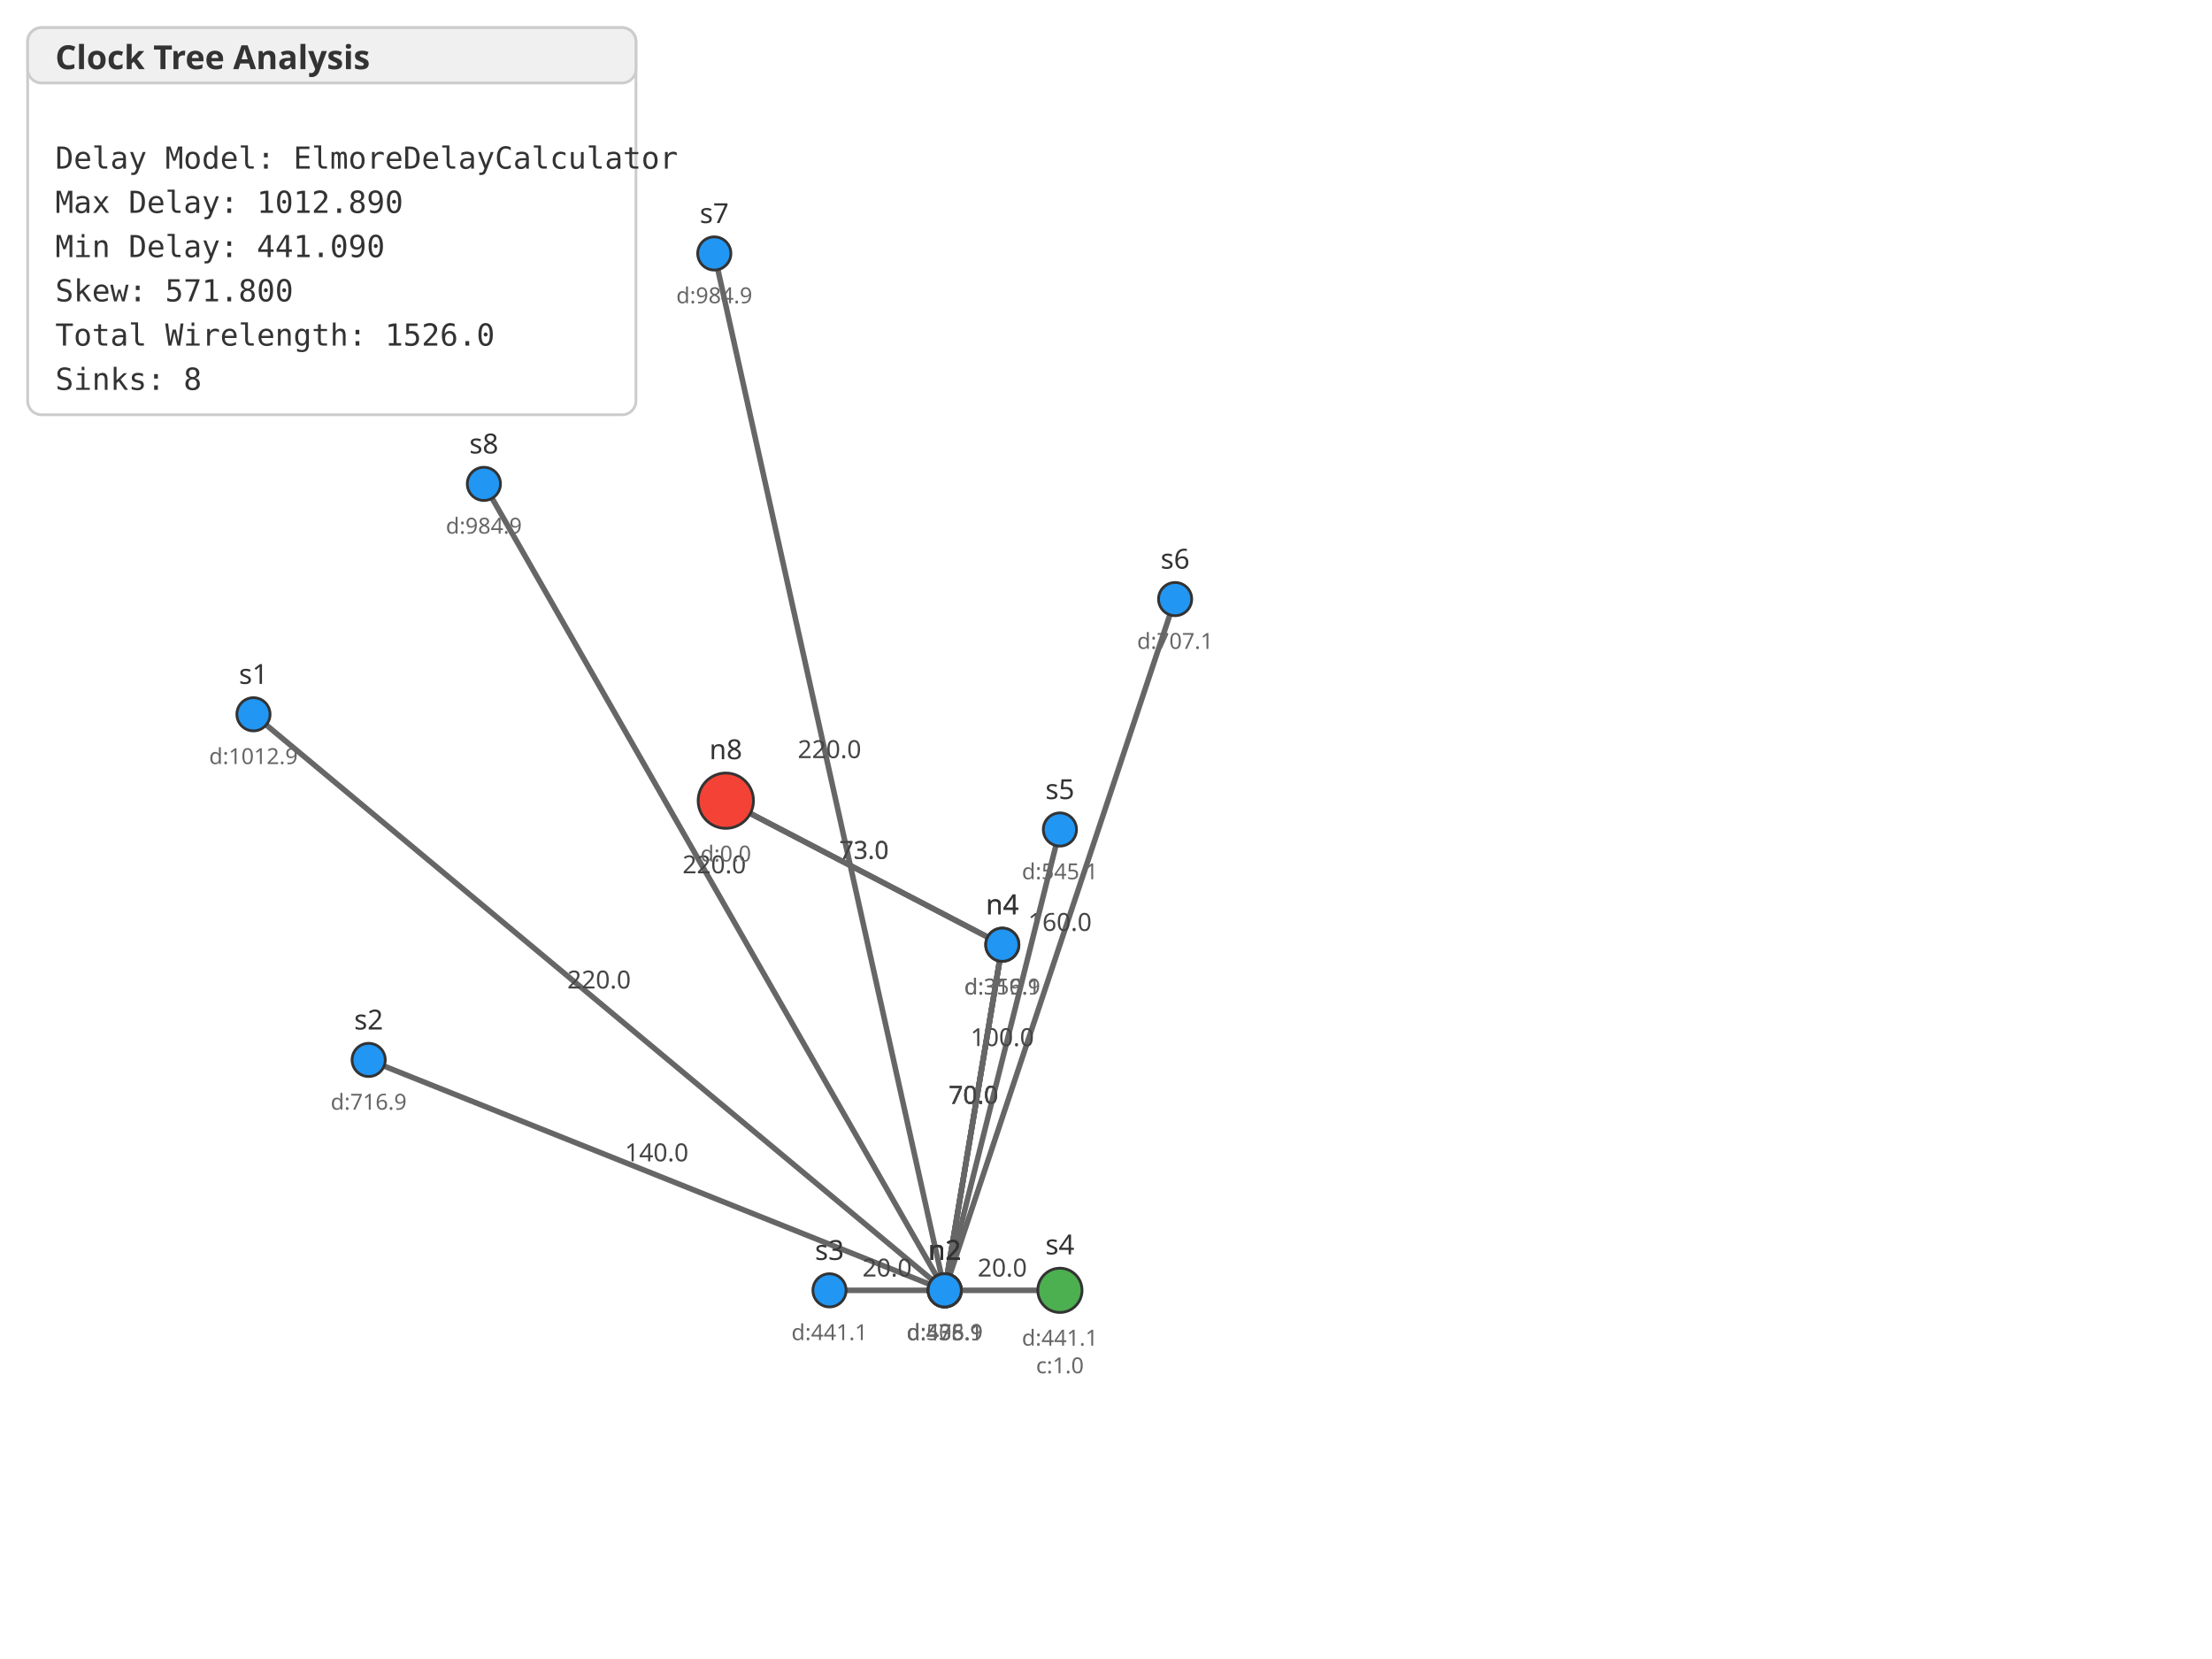
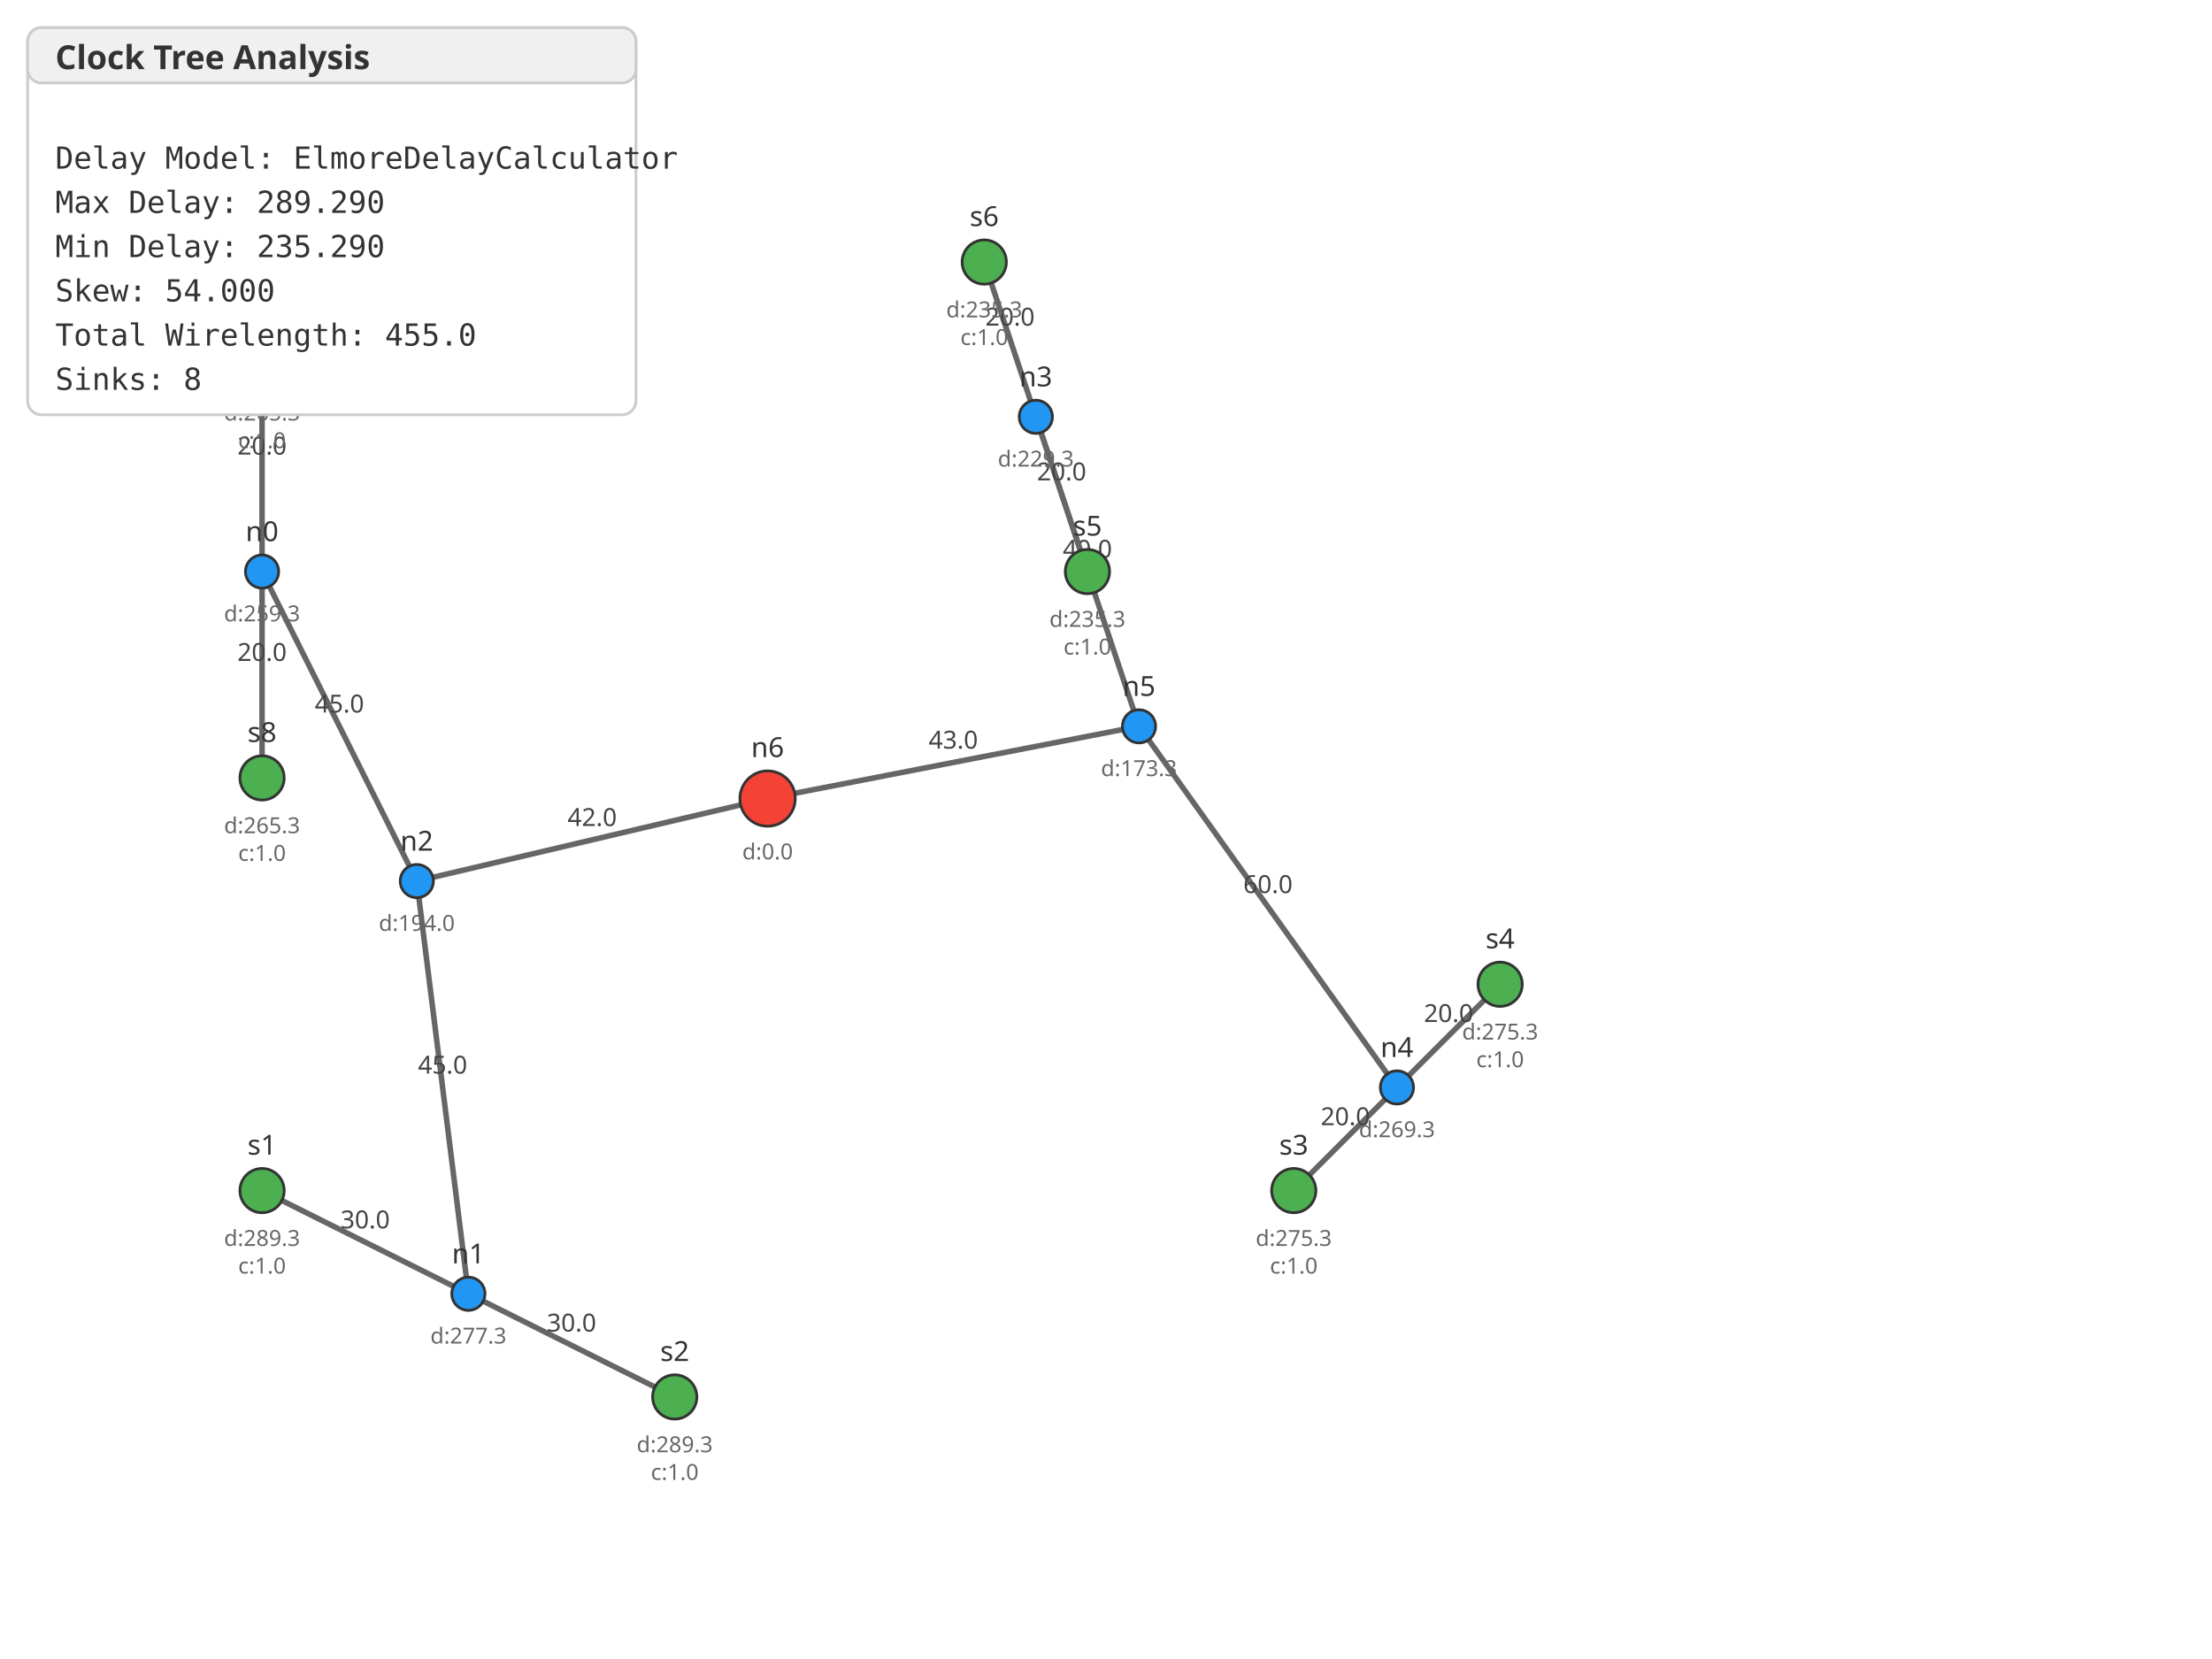
<svg xmlns="http://www.w3.org/2000/svg" width="800" height="600">
  <style>
  .node-label { font: 10px sans-serif; fill: #333; }
  .delay-label { font: 8px sans-serif; fill: #666; }
  .wire-label { font: 9px sans-serif; fill: #444; }
  .analysis-label { font: 12px sans-serif; fill: #333; }
</style>
  <rect width="100%" height="100%" fill="white" />
  <g class="clock-tree">
-     <line x1="262.5" y1="289.583" x2="362.5" y2="341.667" stroke="#666666" stroke-width="2" stroke-linecap="round" />
-     <text x="312.5" y="310.625" class="wire-label" text-anchor="middle">73.0</text>
-     <line x1="362.5" y1="341.667" x2="341.667" y2="466.667" stroke="#666666" stroke-width="2" stroke-linecap="round" />
-     <text x="352.083" y="399.167" class="wire-label" text-anchor="middle">70.0</text>
-     <line x1="341.667" y1="466.667" x2="258.333" y2="91.667" stroke="#666666" stroke-width="2" stroke-linecap="round" />
-     <text x="300.0" y="274.167" class="wire-label" text-anchor="middle">220.0</text>
-     <line x1="341.667" y1="466.667" x2="175.0" y2="175.0" stroke="#666666" stroke-width="2" stroke-linecap="round" />
-     <text x="258.333" y="315.833" class="wire-label" text-anchor="middle">220.0</text>
-     <line x1="362.5" y1="341.667" x2="341.667" y2="466.667" stroke="#666666" stroke-width="2" stroke-linecap="round" />
-     <text x="352.083" y="399.167" class="wire-label" text-anchor="middle">70.0</text>
-     <line x1="341.667" y1="466.667" x2="91.667" y2="258.333" stroke="#666666" stroke-width="2" stroke-linecap="round" />
-     <text x="216.667" y="357.5" class="wire-label" text-anchor="middle">220.0</text>
-     <line x1="341.667" y1="466.667" x2="133.333" y2="383.333" stroke="#666666" stroke-width="2" stroke-linecap="round" />
-     <text x="237.5" y="420.0" class="wire-label" text-anchor="middle">140.0</text>
-     <line x1="262.5" y1="289.583" x2="362.5" y2="341.667" stroke="#666666" stroke-width="2" stroke-linecap="round" />
-     <text x="312.5" y="310.625" class="wire-label" text-anchor="middle">73.0</text>
-     <line x1="362.5" y1="341.667" x2="341.667" y2="466.667" stroke="#666666" stroke-width="2" stroke-linecap="round" />
-     <text x="352.083" y="399.167" class="wire-label" text-anchor="middle">70.0</text>
-     <line x1="341.667" y1="466.667" x2="425.0" y2="216.667" stroke="#666666" stroke-width="2" stroke-linecap="round" />
-     <text x="383.333" y="336.667" class="wire-label" text-anchor="middle">160.0</text>
-     <line x1="341.667" y1="466.667" x2="383.333" y2="300.0" stroke="#666666" stroke-width="2" stroke-linecap="round" />
-     <text x="362.5" y="378.333" class="wire-label" text-anchor="middle">100.0</text>
-     <line x1="362.5" y1="341.667" x2="341.667" y2="466.667" stroke="#666666" stroke-width="2" stroke-linecap="round" />
-     <text x="352.083" y="399.167" class="wire-label" text-anchor="middle">70.0</text>
-     <line x1="341.667" y1="466.667" x2="300.0" y2="466.667" stroke="#666666" stroke-width="2" stroke-linecap="round" />
-     <text x="320.833" y="461.667" class="wire-label" text-anchor="middle">20.0</text>
-     <line x1="341.667" y1="466.667" x2="383.333" y2="466.667" stroke="#666666" stroke-width="2" stroke-linecap="round" />
-     <text x="362.5" y="461.667" class="wire-label" text-anchor="middle">20.0</text>
-     <circle cx="262.5" cy="289.583" r="10" fill="#F44336" stroke="#333" stroke-width="1" />
-     <text x="262.5" y="274.583" class="node-label" text-anchor="middle">n8</text>
-     <text x="262.5" y="311.583" class="delay-label" text-anchor="middle">d:0.0</text>
-     <circle cx="362.5" cy="341.667" r="6" fill="#2196F3" stroke="#333" stroke-width="1" />
-     <text x="362.5" y="330.667" class="node-label" text-anchor="middle">n4</text>
-     <text x="362.5" y="359.667" class="delay-label" text-anchor="middle">d:359.9</text>
-     <circle cx="341.667" cy="466.667" r="6" fill="#2196F3" stroke="#333" stroke-width="1" />
-     <text x="341.667" y="455.667" class="node-label" text-anchor="middle">n2</text>
-     <text x="341.667" y="484.667" class="delay-label" text-anchor="middle">d:478.9</text>
-     <circle cx="258.333" cy="91.667" r="6" fill="#2196F3" stroke="#333" stroke-width="1" />
-     <text x="258.333" y="80.667" class="node-label" text-anchor="middle">s7</text>
-     <text x="258.333" y="109.667" class="delay-label" text-anchor="middle">d:984.9</text>
-     <circle cx="175.0" cy="175.0" r="6" fill="#2196F3" stroke="#333" stroke-width="1" />
-     <text x="175.0" y="164.0" class="node-label" text-anchor="middle">s8</text>
-     <text x="175.0" y="193.0" class="delay-label" text-anchor="middle">d:984.9</text>
-     <circle cx="341.667" cy="466.667" r="6" fill="#2196F3" stroke="#333" stroke-width="1" />
-     <text x="341.667" y="455.667" class="node-label" text-anchor="middle">n2</text>
-     <text x="341.667" y="484.667" class="delay-label" text-anchor="middle">d:506.9</text>
-     <circle cx="91.667" cy="258.333" r="6" fill="#2196F3" stroke="#333" stroke-width="1" />
-     <text x="91.667" y="247.333" class="node-label" text-anchor="middle">s1</text>
-     <text x="91.667" y="276.333" class="delay-label" text-anchor="middle">d:1012.9</text>
-     <circle cx="133.333" cy="383.333" r="6" fill="#2196F3" stroke="#333" stroke-width="1" />
-     <text x="133.333" y="372.333" class="node-label" text-anchor="middle">s2</text>
-     <text x="133.333" y="401.333" class="delay-label" text-anchor="middle">d:716.9</text>
-     <circle cx="362.5" cy="341.667" r="6" fill="#2196F3" stroke="#333" stroke-width="1" />
-     <text x="362.5" y="330.667" class="node-label" text-anchor="middle">n4</text>
-     <text x="362.5" y="359.667" class="delay-label" text-anchor="middle">d:316.1</text>
-     <circle cx="341.667" cy="466.667" r="6" fill="#2196F3" stroke="#333" stroke-width="1" />
-     <text x="341.667" y="455.667" class="node-label" text-anchor="middle">n2</text>
-     <text x="341.667" y="484.667" class="delay-label" text-anchor="middle">d:435.1</text>
-     <circle cx="425.0" cy="216.667" r="6" fill="#2196F3" stroke="#333" stroke-width="1" />
-     <text x="425.0" y="205.667" class="node-label" text-anchor="middle">s6</text>
-     <text x="425.0" y="234.667" class="delay-label" text-anchor="middle">d:707.1</text>
-     <circle cx="383.333" cy="300.0" r="6" fill="#2196F3" stroke="#333" stroke-width="1" />
-     <text x="383.333" y="289.0" class="node-label" text-anchor="middle">s5</text>
-     <text x="383.333" y="318.0" class="delay-label" text-anchor="middle">d:545.1</text>
-     <circle cx="341.667" cy="466.667" r="6" fill="#2196F3" stroke="#333" stroke-width="1" />
-     <text x="341.667" y="455.667" class="node-label" text-anchor="middle">n2</text>
-     <text x="341.667" y="484.667" class="delay-label" text-anchor="middle">d:435.1</text>
-     <circle cx="300.0" cy="466.667" r="6" fill="#2196F3" stroke="#333" stroke-width="1" />
-     <text x="300.0" y="455.667" class="node-label" text-anchor="middle">s3</text>
-     <text x="300.0" y="484.667" class="delay-label" text-anchor="middle">d:441.1</text>
-     <circle cx="383.333" cy="466.667" r="8" fill="#4CAF50" stroke="#333" stroke-width="1" />
-     <text x="383.333" y="453.667" class="node-label" text-anchor="middle">s4</text>
-     <text x="383.333" y="486.667" class="delay-label" text-anchor="middle">d:441.1</text>
-     <text x="383.333" y="496.667" class="delay-label" text-anchor="middle">c:1.0</text>
+     <line x1="277.612" y1="288.806" x2="150.746" y2="318.657" stroke="#666666" stroke-width="2" stroke-linecap="round" />
+     <text x="214.179" y="298.731" class="wire-label" text-anchor="middle">42.0</text>
+     <line x1="150.746" y1="318.657" x2="94.776" y2="206.716" stroke="#666666" stroke-width="2" stroke-linecap="round" />
+     <text x="122.761" y="257.687" class="wire-label" text-anchor="middle">45.0</text>
+     <line x1="94.776" y1="206.716" x2="94.776" y2="132.09" stroke="#666666" stroke-width="2" stroke-linecap="round" />
+     <text x="94.776" y="164.403" class="wire-label" text-anchor="middle">20.0</text>
+     <line x1="94.776" y1="206.716" x2="94.776" y2="281.343" stroke="#666666" stroke-width="2" stroke-linecap="round" />
+     <text x="94.776" y="239.03" class="wire-label" text-anchor="middle">20.0</text>
+     <line x1="150.746" y1="318.657" x2="169.403" y2="467.91" stroke="#666666" stroke-width="2" stroke-linecap="round" />
+     <text x="160.075" y="388.284" class="wire-label" text-anchor="middle">45.0</text>
+     <line x1="169.403" y1="467.91" x2="94.776" y2="430.597" stroke="#666666" stroke-width="2" stroke-linecap="round" />
+     <text x="132.09" y="444.254" class="wire-label" text-anchor="middle">30.0</text>
+     <line x1="169.403" y1="467.91" x2="244.03" y2="505.224" stroke="#666666" stroke-width="2" stroke-linecap="round" />
+     <text x="206.716" y="481.567" class="wire-label" text-anchor="middle">30.0</text>
+     <line x1="277.612" y1="288.806" x2="411.94" y2="262.687" stroke="#666666" stroke-width="2" stroke-linecap="round" />
+     <text x="344.776" y="270.746" class="wire-label" text-anchor="middle">43.0</text>
+     <line x1="411.94" y1="262.687" x2="374.627" y2="150.746" stroke="#666666" stroke-width="2" stroke-linecap="round" />
+     <text x="393.284" y="201.716" class="wire-label" text-anchor="middle">40.0</text>
+     <line x1="374.627" y1="150.746" x2="355.97" y2="94.776" stroke="#666666" stroke-width="2" stroke-linecap="round" />
+     <text x="365.299" y="117.761" class="wire-label" text-anchor="middle">20.0</text>
+     <line x1="374.627" y1="150.746" x2="393.284" y2="206.716" stroke="#666666" stroke-width="2" stroke-linecap="round" />
+     <text x="383.955" y="173.731" class="wire-label" text-anchor="middle">20.0</text>
+     <line x1="411.94" y1="262.687" x2="505.224" y2="393.284" stroke="#666666" stroke-width="2" stroke-linecap="round" />
+     <text x="458.582" y="322.985" class="wire-label" text-anchor="middle">60.0</text>
+     <line x1="505.224" y1="393.284" x2="467.91" y2="430.597" stroke="#666666" stroke-width="2" stroke-linecap="round" />
+     <text x="486.567" y="406.94" class="wire-label" text-anchor="middle">20.0</text>
+     <line x1="505.224" y1="393.284" x2="542.537" y2="355.97" stroke="#666666" stroke-width="2" stroke-linecap="round" />
+     <text x="523.881" y="369.627" class="wire-label" text-anchor="middle">20.0</text>
+     <circle cx="277.612" cy="288.806" r="10" fill="#F44336" stroke="#333" stroke-width="1" />
+     <text x="277.612" y="273.806" class="node-label" text-anchor="middle">n6</text>
+     <text x="277.612" y="310.806" class="delay-label" text-anchor="middle">d:0.0</text>
+     <circle cx="150.746" cy="318.657" r="6" fill="#2196F3" stroke="#333" stroke-width="1" />
+     <text x="150.746" y="307.657" class="node-label" text-anchor="middle">n2</text>
+     <text x="150.746" y="336.657" class="delay-label" text-anchor="middle">d:194.0</text>
+     <circle cx="94.776" cy="206.716" r="6" fill="#2196F3" stroke="#333" stroke-width="1" />
+     <text x="94.776" y="195.716" class="node-label" text-anchor="middle">n0</text>
+     <text x="94.776" y="224.716" class="delay-label" text-anchor="middle">d:259.3</text>
+     <circle cx="94.776" cy="132.09" r="8" fill="#4CAF50" stroke="#333" stroke-width="1" />
+     <text x="94.776" y="119.09" class="node-label" text-anchor="middle">s7</text>
+     <text x="94.776" y="152.09" class="delay-label" text-anchor="middle">d:265.3</text>
+     <text x="94.776" y="162.09" class="delay-label" text-anchor="middle">c:1.0</text>
+     <circle cx="94.776" cy="281.343" r="8" fill="#4CAF50" stroke="#333" stroke-width="1" />
+     <text x="94.776" y="268.343" class="node-label" text-anchor="middle">s8</text>
+     <text x="94.776" y="301.343" class="delay-label" text-anchor="middle">d:265.3</text>
+     <text x="94.776" y="311.343" class="delay-label" text-anchor="middle">c:1.0</text>
+     <circle cx="169.403" cy="467.91" r="6" fill="#2196F3" stroke="#333" stroke-width="1" />
+     <text x="169.403" y="456.91" class="node-label" text-anchor="middle">n1</text>
+     <text x="169.403" y="485.91" class="delay-label" text-anchor="middle">d:277.3</text>
+     <circle cx="94.776" cy="430.597" r="8" fill="#4CAF50" stroke="#333" stroke-width="1" />
+     <text x="94.776" y="417.597" class="node-label" text-anchor="middle">s1</text>
+     <text x="94.776" y="450.597" class="delay-label" text-anchor="middle">d:289.3</text>
+     <text x="94.776" y="460.597" class="delay-label" text-anchor="middle">c:1.0</text>
+     <circle cx="244.03" cy="505.224" r="8" fill="#4CAF50" stroke="#333" stroke-width="1" />
+     <text x="244.03" y="492.224" class="node-label" text-anchor="middle">s2</text>
+     <text x="244.03" y="525.224" class="delay-label" text-anchor="middle">d:289.3</text>
+     <text x="244.03" y="535.224" class="delay-label" text-anchor="middle">c:1.0</text>
+     <circle cx="411.94" cy="262.687" r="6" fill="#2196F3" stroke="#333" stroke-width="1" />
+     <text x="411.94" y="251.687" class="node-label" text-anchor="middle">n5</text>
+     <text x="411.94" y="280.687" class="delay-label" text-anchor="middle">d:173.3</text>
+     <circle cx="374.627" cy="150.746" r="6" fill="#2196F3" stroke="#333" stroke-width="1" />
+     <text x="374.627" y="139.746" class="node-label" text-anchor="middle">n3</text>
+     <text x="374.627" y="168.746" class="delay-label" text-anchor="middle">d:229.3</text>
+     <circle cx="355.97" cy="94.776" r="8" fill="#4CAF50" stroke="#333" stroke-width="1" />
+     <text x="355.97" y="81.776" class="node-label" text-anchor="middle">s6</text>
+     <text x="355.97" y="114.776" class="delay-label" text-anchor="middle">d:235.3</text>
+     <text x="355.97" y="124.776" class="delay-label" text-anchor="middle">c:1.0</text>
+     <circle cx="393.284" cy="206.716" r="8" fill="#4CAF50" stroke="#333" stroke-width="1" />
+     <text x="393.284" y="193.716" class="node-label" text-anchor="middle">s5</text>
+     <text x="393.284" y="226.716" class="delay-label" text-anchor="middle">d:235.3</text>
+     <text x="393.284" y="236.716" class="delay-label" text-anchor="middle">c:1.0</text>
+     <circle cx="505.224" cy="393.284" r="6" fill="#2196F3" stroke="#333" stroke-width="1" />
+     <text x="505.224" y="382.284" class="node-label" text-anchor="middle">n4</text>
+     <text x="505.224" y="411.284" class="delay-label" text-anchor="middle">d:269.3</text>
+     <circle cx="467.91" cy="430.597" r="8" fill="#4CAF50" stroke="#333" stroke-width="1" />
+     <text x="467.91" y="417.597" class="node-label" text-anchor="middle">s3</text>
+     <text x="467.91" y="450.597" class="delay-label" text-anchor="middle">d:275.3</text>
+     <text x="467.91" y="460.597" class="delay-label" text-anchor="middle">c:1.0</text>
+     <circle cx="542.537" cy="355.97" r="8" fill="#4CAF50" stroke="#333" stroke-width="1" />
+     <text x="542.537" y="342.97" class="node-label" text-anchor="middle">s4</text>
+     <text x="542.537" y="375.97" class="delay-label" text-anchor="middle">d:275.3</text>
+     <text x="542.537" y="385.97" class="delay-label" text-anchor="middle">c:1.0</text>
    <g class="analysis-info">
      <rect x="10" y="10" width="220" height="140" fill="white" stroke="#ccc" stroke-width="1" rx="5" />
      <rect x="10" y="10" width="220" height="20" fill="#f0f0f0" stroke="#ccc" stroke-width="1" rx="5" />
      <text x="20" y="25" font-family="sans-serif" font-size="12" font-weight="bold" fill="#333">Clock Tree Analysis</text>
      <text x="20" y="45" font-family="monospace" font-size="11" fill="#333">
        <tspan x="20" y="61">Delay Model: ElmoreDelayCalculator</tspan>
-         <tspan x="20" y="77">Max Delay: 1012.890</tspan>
-         <tspan x="20" y="93">Min Delay: 441.090</tspan>
-         <tspan x="20" y="109">Skew: 571.800</tspan>
-         <tspan x="20" y="125">Total Wirelength: 1526.0</tspan>
+         <tspan x="20" y="77">Max Delay: 289.290</tspan>
+         <tspan x="20" y="93">Min Delay: 235.290</tspan>
+         <tspan x="20" y="109">Skew: 54.000</tspan>
+         <tspan x="20" y="125">Total Wirelength: 455.0</tspan>
        <tspan x="20" y="141">Sinks: 8</tspan>
      </text>
    </g>
  </g>
</svg>
